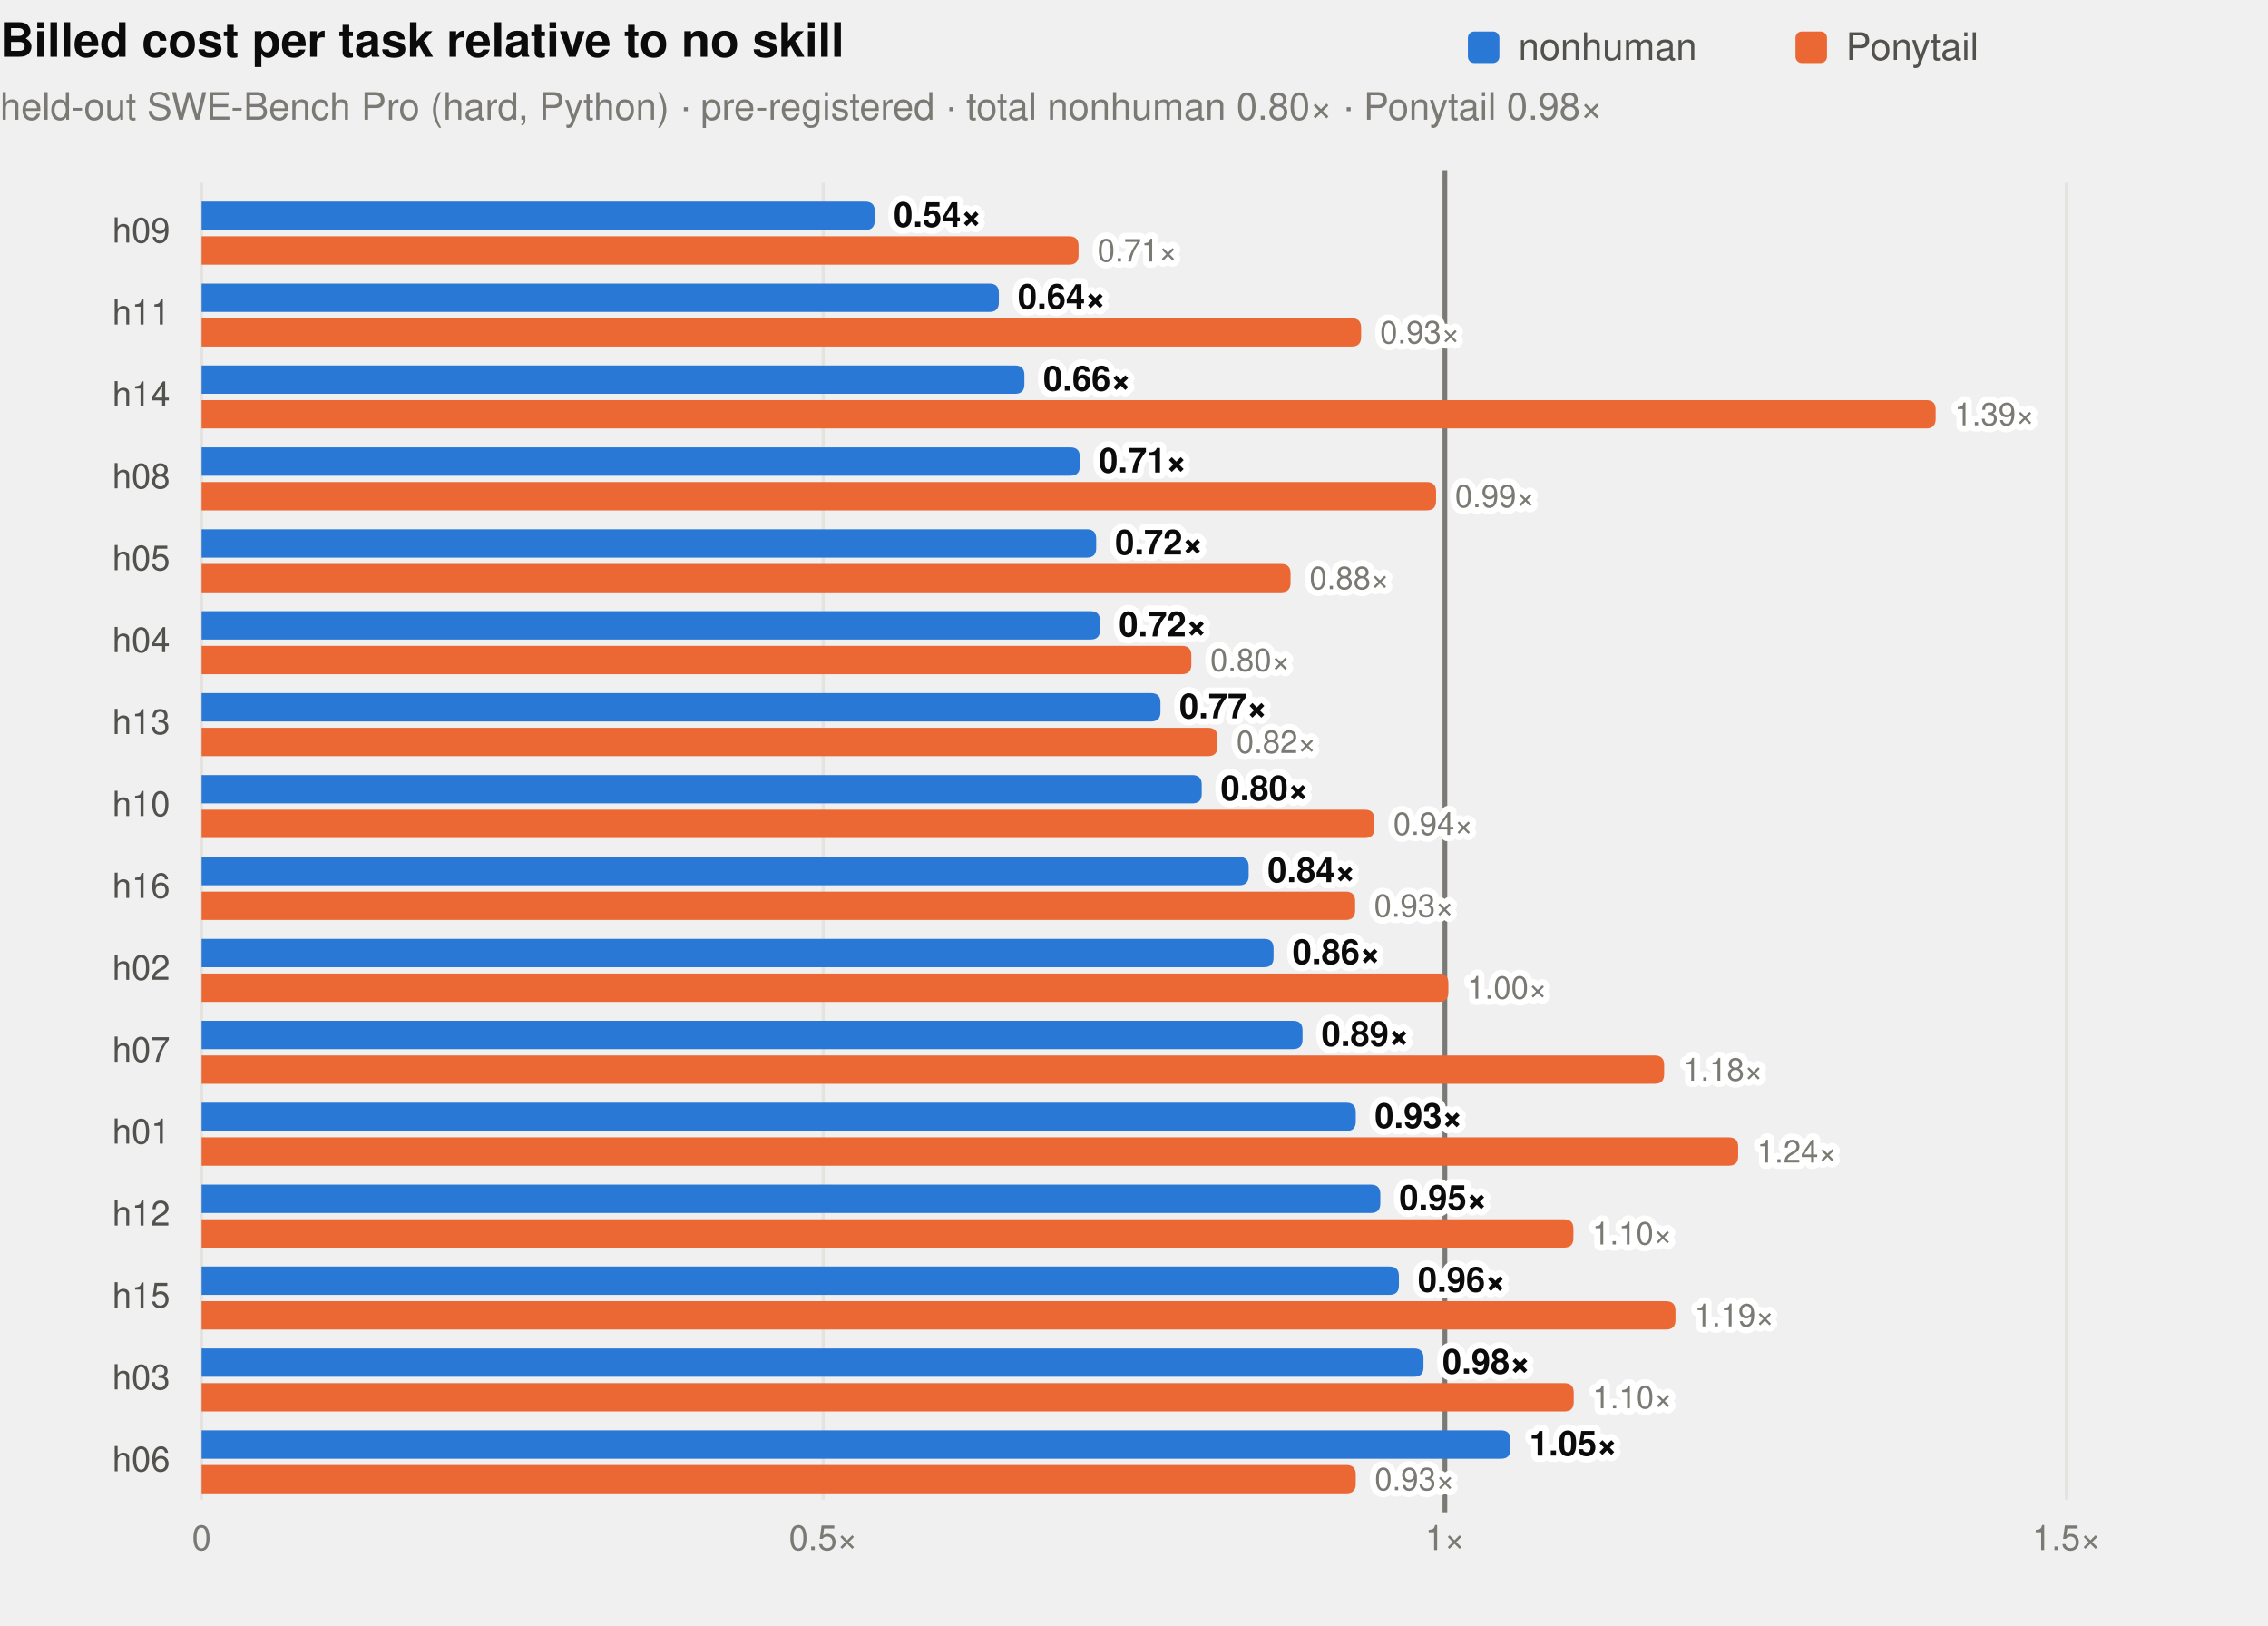
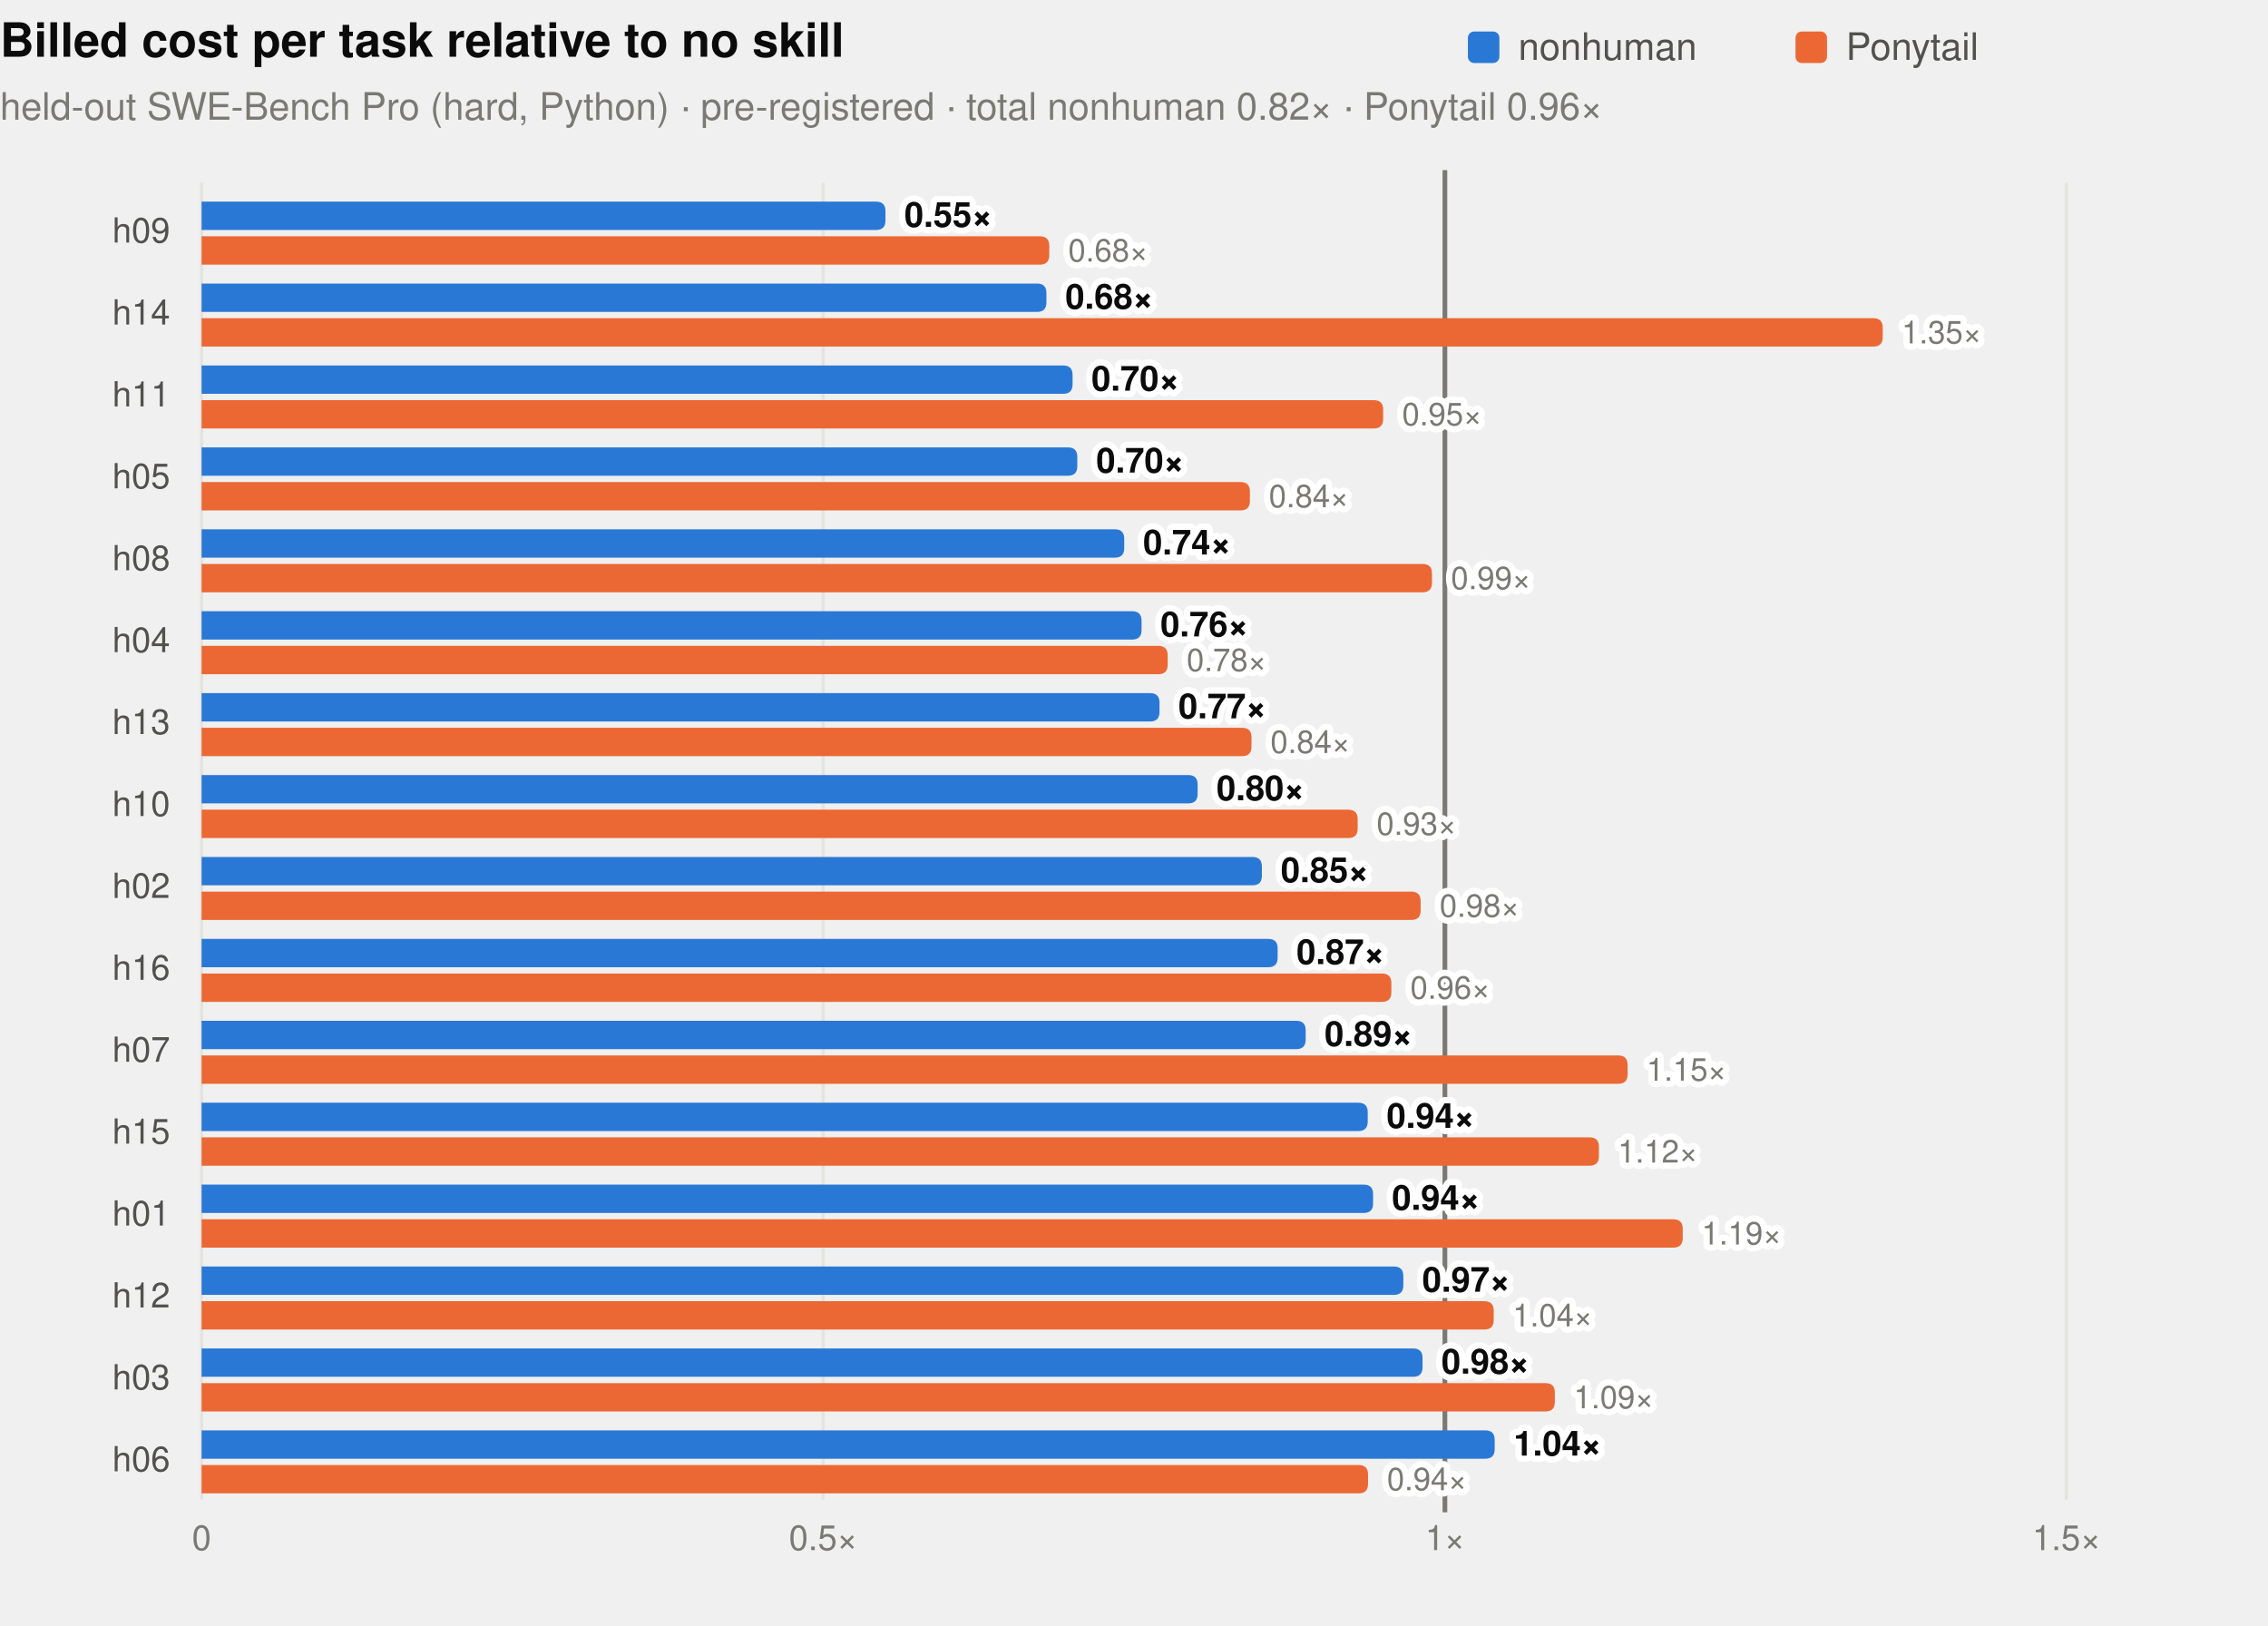
<svg xmlns="http://www.w3.org/2000/svg" width="720" height="516" viewBox="0 0 720 516" font-family="-apple-system,BlinkMacSystemFont,'Segoe UI',Helvetica,Arial,sans-serif" role="img" aria-label="Billed cost per held-out task relative to no skill">
  <text x="0.0" y="18.0" fill="#0b0b0b" font-size="15" font-weight="600" text-anchor="start">Billed cost per task relative to no skill</text>
-   <text x="0.0" y="38.0" fill="#7a7973" font-size="12" font-weight="400" text-anchor="start">held-out SWE-Bench Pro (hard, Python) · pre-registered · total nonhuman 0.80× · Ponytail 0.98×</text>
+   <text x="0.0" y="38.0" fill="#7a7973" font-size="12" font-weight="400" text-anchor="start">held-out SWE-Bench Pro (hard, Python) · pre-registered · total nonhuman 0.82× · Ponytail 0.96×</text>
  <rect x="466" y="10" width="10" height="10" rx="2" fill="#2a78d6" />
  <text x="482.0" y="19.0" fill="#52514e" font-size="12" font-weight="400" text-anchor="start">nonhuman</text>
  <rect x="570" y="10" width="10" height="10" rx="2" fill="#eb6834" />
  <text x="586.0" y="19.0" fill="#52514e" font-size="12" font-weight="400" text-anchor="start">Ponytail</text>
  <line x1="64.0" y1="58" x2="64.0" y2="476" stroke="#e4e3df" stroke-width="1" />
  <text x="64.0" y="492.0" fill="#7a7973" font-size="11" font-weight="400" text-anchor="middle">0</text>
  <line x1="261.3" y1="58" x2="261.3" y2="476" stroke="#e4e3df" stroke-width="1" />
  <text x="261.3" y="492.0" fill="#7a7973" font-size="11" font-weight="400" text-anchor="middle">0.5×</text>
  <line x1="458.7" y1="58" x2="458.7" y2="476" stroke="#e4e3df" stroke-width="1" />
  <text x="458.7" y="492.0" fill="#7a7973" font-size="11" font-weight="400" text-anchor="middle">1×</text>
  <line x1="656.0" y1="58" x2="656.0" y2="476" stroke="#e4e3df" stroke-width="1" />
  <text x="656.0" y="492.0" fill="#7a7973" font-size="11" font-weight="400" text-anchor="middle">1.5×</text>
  <line x1="458.7" y1="54" x2="458.7" y2="480" stroke="#7a7973" stroke-width="1.5" />
  <text x="54.0" y="77.0" fill="#52514e" font-size="11" font-weight="400" text-anchor="end">h09</text>
-   <path d="M64.0,64.0 H274.7 Q277.7,64.0 277.7,67.0 V70.0 Q277.7,73.0 274.7,73.0 H64.0 Z" fill="#2a78d6" />
-   <text x="283.7" y="72.0" fill="#0b0b0b" font-size="11" font-weight="600" text-anchor="start" stroke="#ffffff" stroke-width="4" paint-order="stroke" stroke-linejoin="round">0.54×</text>
-   <path d="M64.0,75.0 H339.4 Q342.4,75.0 342.4,78.0 V81.0 Q342.4,84.0 339.4,84.0 H64.0 Z" fill="#eb6834" />
-   <text x="348.4" y="83.0" fill="#7a7973" font-size="10" font-weight="400" text-anchor="start" stroke="#ffffff" stroke-width="4" paint-order="stroke" stroke-linejoin="round">0.71×</text>
-   <text x="54.0" y="103.0" fill="#52514e" font-size="11" font-weight="400" text-anchor="end">h11</text>
-   <path d="M64.0,90.0 H314.1 Q317.1,90.0 317.1,93.0 V96.0 Q317.1,99.0 314.1,99.0 H64.0 Z" fill="#2a78d6" />
-   <text x="323.1" y="98.0" fill="#0b0b0b" font-size="11" font-weight="600" text-anchor="start" stroke="#ffffff" stroke-width="4" paint-order="stroke" stroke-linejoin="round">0.64×</text>
-   <path d="M64.0,101.0 H429.1 Q432.1,101.0 432.1,104.0 V107.0 Q432.1,110.0 429.1,110.0 H64.0 Z" fill="#eb6834" />
-   <text x="438.1" y="109.0" fill="#7a7973" font-size="10" font-weight="400" text-anchor="start" stroke="#ffffff" stroke-width="4" paint-order="stroke" stroke-linejoin="round">0.93×</text>
-   <text x="54.0" y="129.0" fill="#52514e" font-size="11" font-weight="400" text-anchor="end">h14</text>
-   <path d="M64.0,116.0 H322.2 Q325.2,116.0 325.2,119.0 V122.0 Q325.2,125.0 322.2,125.0 H64.0 Z" fill="#2a78d6" />
-   <text x="331.2" y="124.0" fill="#0b0b0b" font-size="11" font-weight="600" text-anchor="start" stroke="#ffffff" stroke-width="4" paint-order="stroke" stroke-linejoin="round">0.66×</text>
-   <path d="M64.0,127.0 H611.5 Q614.5,127.0 614.5,130.0 V133.0 Q614.5,136.0 611.5,136.0 H64.0 Z" fill="#eb6834" />
-   <text x="620.5" y="135.0" fill="#7a7973" font-size="10" font-weight="400" text-anchor="start" stroke="#ffffff" stroke-width="4" paint-order="stroke" stroke-linejoin="round">1.39×</text>
-   <text x="54.0" y="155.0" fill="#52514e" font-size="11" font-weight="400" text-anchor="end">h08</text>
-   <path d="M64.0,142.0 H339.8 Q342.8,142.0 342.8,145.0 V148.0 Q342.8,151.0 339.8,151.0 H64.0 Z" fill="#2a78d6" />
-   <text x="348.8" y="150.0" fill="#0b0b0b" font-size="11" font-weight="600" text-anchor="start" stroke="#ffffff" stroke-width="4" paint-order="stroke" stroke-linejoin="round">0.71×</text>
-   <path d="M64.0,153.0 H452.9 Q455.9,153.0 455.9,156.0 V159.0 Q455.9,162.0 452.9,162.0 H64.0 Z" fill="#eb6834" />
-   <text x="461.9" y="161.0" fill="#7a7973" font-size="10" font-weight="400" text-anchor="start" stroke="#ffffff" stroke-width="4" paint-order="stroke" stroke-linejoin="round">0.99×</text>
-   <text x="54.0" y="181.0" fill="#52514e" font-size="11" font-weight="400" text-anchor="end">h05</text>
-   <path d="M64.0,168.0 H345.0 Q348.0,168.0 348.0,171.0 V174.0 Q348.0,177.0 345.0,177.0 H64.0 Z" fill="#2a78d6" />
-   <text x="354.0" y="176.0" fill="#0b0b0b" font-size="11" font-weight="600" text-anchor="start" stroke="#ffffff" stroke-width="4" paint-order="stroke" stroke-linejoin="round">0.72×</text>
-   <path d="M64.0,179.0 H406.7 Q409.7,179.0 409.7,182.0 V185.0 Q409.7,188.0 406.7,188.0 H64.0 Z" fill="#eb6834" />
-   <text x="415.7" y="187.0" fill="#7a7973" font-size="10" font-weight="400" text-anchor="start" stroke="#ffffff" stroke-width="4" paint-order="stroke" stroke-linejoin="round">0.88×</text>
+   <path d="M64.0,64.0 H278.1 Q281.1,64.0 281.1,67.0 V70.0 Q281.1,73.0 278.1,73.0 H64.0 Z" fill="#2a78d6" />
+   <text x="287.1" y="72.0" fill="#0b0b0b" font-size="11" font-weight="600" text-anchor="start" stroke="#ffffff" stroke-width="4" paint-order="stroke" stroke-linejoin="round">0.55×</text>
+   <path d="M64.0,75.0 H330.1 Q333.1,75.0 333.1,78.0 V81.0 Q333.1,84.0 330.1,84.0 H64.0 Z" fill="#eb6834" />
+   <text x="339.1" y="83.0" fill="#7a7973" font-size="10" font-weight="400" text-anchor="start" stroke="#ffffff" stroke-width="4" paint-order="stroke" stroke-linejoin="round">0.68×</text>
+   <text x="54.0" y="103.0" fill="#52514e" font-size="11" font-weight="400" text-anchor="end">h14</text>
+   <path d="M64.0,90.0 H329.2 Q332.2,90.0 332.2,93.0 V96.0 Q332.2,99.0 329.2,99.0 H64.0 Z" fill="#2a78d6" />
+   <text x="338.2" y="98.0" fill="#0b0b0b" font-size="11" font-weight="600" text-anchor="start" stroke="#ffffff" stroke-width="4" paint-order="stroke" stroke-linejoin="round">0.68×</text>
+   <path d="M64.0,101.0 H594.7 Q597.7,101.0 597.7,104.0 V107.0 Q597.7,110.0 594.7,110.0 H64.0 Z" fill="#eb6834" />
+   <text x="603.7" y="109.0" fill="#7a7973" font-size="10" font-weight="400" text-anchor="start" stroke="#ffffff" stroke-width="4" paint-order="stroke" stroke-linejoin="round">1.35×</text>
+   <text x="54.0" y="129.0" fill="#52514e" font-size="11" font-weight="400" text-anchor="end">h11</text>
+   <path d="M64.0,116.0 H337.5 Q340.5,116.0 340.5,119.0 V122.0 Q340.5,125.0 337.5,125.0 H64.0 Z" fill="#2a78d6" />
+   <text x="346.5" y="124.0" fill="#0b0b0b" font-size="11" font-weight="600" text-anchor="start" stroke="#ffffff" stroke-width="4" paint-order="stroke" stroke-linejoin="round">0.70×</text>
+   <path d="M64.0,127.0 H436.1 Q439.1,127.0 439.1,130.0 V133.0 Q439.1,136.0 436.1,136.0 H64.0 Z" fill="#eb6834" />
+   <text x="445.1" y="135.0" fill="#7a7973" font-size="10" font-weight="400" text-anchor="start" stroke="#ffffff" stroke-width="4" paint-order="stroke" stroke-linejoin="round">0.95×</text>
+   <text x="54.0" y="155.0" fill="#52514e" font-size="11" font-weight="400" text-anchor="end">h05</text>
+   <path d="M64.0,142.0 H339.0 Q342.0,142.0 342.0,145.0 V148.0 Q342.0,151.0 339.0,151.0 H64.0 Z" fill="#2a78d6" />
+   <text x="348.0" y="150.0" fill="#0b0b0b" font-size="11" font-weight="600" text-anchor="start" stroke="#ffffff" stroke-width="4" paint-order="stroke" stroke-linejoin="round">0.70×</text>
+   <path d="M64.0,153.0 H393.8 Q396.8,153.0 396.8,156.0 V159.0 Q396.8,162.0 393.8,162.0 H64.0 Z" fill="#eb6834" />
+   <text x="402.8" y="161.0" fill="#7a7973" font-size="10" font-weight="400" text-anchor="start" stroke="#ffffff" stroke-width="4" paint-order="stroke" stroke-linejoin="round">0.84×</text>
+   <text x="54.0" y="181.0" fill="#52514e" font-size="11" font-weight="400" text-anchor="end">h08</text>
+   <path d="M64.0,168.0 H353.9 Q356.9,168.0 356.9,171.0 V174.0 Q356.9,177.0 353.9,177.0 H64.0 Z" fill="#2a78d6" />
+   <text x="362.9" y="176.0" fill="#0b0b0b" font-size="11" font-weight="600" text-anchor="start" stroke="#ffffff" stroke-width="4" paint-order="stroke" stroke-linejoin="round">0.74×</text>
+   <path d="M64.0,179.0 H451.6 Q454.6,179.0 454.6,182.0 V185.0 Q454.6,188.0 451.6,188.0 H64.0 Z" fill="#eb6834" />
+   <text x="460.6" y="187.0" fill="#7a7973" font-size="10" font-weight="400" text-anchor="start" stroke="#ffffff" stroke-width="4" paint-order="stroke" stroke-linejoin="round">0.99×</text>
  <text x="54.0" y="207.0" fill="#52514e" font-size="11" font-weight="400" text-anchor="end">h04</text>
-   <path d="M64.0,194.0 H346.2 Q349.2,194.0 349.2,197.0 V200.0 Q349.2,203.0 346.2,203.0 H64.0 Z" fill="#2a78d6" />
-   <text x="355.2" y="202.0" fill="#0b0b0b" font-size="11" font-weight="600" text-anchor="start" stroke="#ffffff" stroke-width="4" paint-order="stroke" stroke-linejoin="round">0.72×</text>
-   <path d="M64.0,205.0 H375.2 Q378.2,205.0 378.2,208.0 V211.0 Q378.2,214.0 375.2,214.0 H64.0 Z" fill="#eb6834" />
-   <text x="384.2" y="213.0" fill="#7a7973" font-size="10" font-weight="400" text-anchor="start" stroke="#ffffff" stroke-width="4" paint-order="stroke" stroke-linejoin="round">0.80×</text>
+   <path d="M64.0,194.0 H359.4 Q362.4,194.0 362.4,197.0 V200.0 Q362.4,203.0 359.4,203.0 H64.0 Z" fill="#2a78d6" />
+   <text x="368.4" y="202.0" fill="#0b0b0b" font-size="11" font-weight="600" text-anchor="start" stroke="#ffffff" stroke-width="4" paint-order="stroke" stroke-linejoin="round">0.76×</text>
+   <path d="M64.0,205.0 H367.7 Q370.7,205.0 370.7,208.0 V211.0 Q370.7,214.0 367.7,214.0 H64.0 Z" fill="#eb6834" />
+   <text x="376.7" y="213.0" fill="#7a7973" font-size="10" font-weight="400" text-anchor="start" stroke="#ffffff" stroke-width="4" paint-order="stroke" stroke-linejoin="round">0.78×</text>
  <text x="54.0" y="233.0" fill="#52514e" font-size="11" font-weight="400" text-anchor="end">h13</text>
-   <path d="M64.0,220.0 H365.4 Q368.4,220.0 368.4,223.0 V226.0 Q368.4,229.0 365.4,229.0 H64.0 Z" fill="#2a78d6" />
-   <text x="374.4" y="228.0" fill="#0b0b0b" font-size="11" font-weight="600" text-anchor="start" stroke="#ffffff" stroke-width="4" paint-order="stroke" stroke-linejoin="round">0.77×</text>
-   <path d="M64.0,231.0 H383.5 Q386.5,231.0 386.5,234.0 V237.0 Q386.5,240.0 383.5,240.0 H64.0 Z" fill="#eb6834" />
-   <text x="392.5" y="239.0" fill="#7a7973" font-size="10" font-weight="400" text-anchor="start" stroke="#ffffff" stroke-width="4" paint-order="stroke" stroke-linejoin="round">0.82×</text>
+   <path d="M64.0,220.0 H365.1 Q368.1,220.0 368.1,223.0 V226.0 Q368.1,229.0 365.1,229.0 H64.0 Z" fill="#2a78d6" />
+   <text x="374.1" y="228.0" fill="#0b0b0b" font-size="11" font-weight="600" text-anchor="start" stroke="#ffffff" stroke-width="4" paint-order="stroke" stroke-linejoin="round">0.77×</text>
+   <path d="M64.0,231.0 H394.3 Q397.3,231.0 397.3,234.0 V237.0 Q397.3,240.0 394.3,240.0 H64.0 Z" fill="#eb6834" />
+   <text x="403.3" y="239.0" fill="#7a7973" font-size="10" font-weight="400" text-anchor="start" stroke="#ffffff" stroke-width="4" paint-order="stroke" stroke-linejoin="round">0.84×</text>
  <text x="54.0" y="259.0" fill="#52514e" font-size="11" font-weight="400" text-anchor="end">h10</text>
-   <path d="M64.0,246.0 H378.5 Q381.5,246.0 381.5,249.0 V252.0 Q381.5,255.0 378.5,255.0 H64.0 Z" fill="#2a78d6" />
-   <text x="387.5" y="254.0" fill="#0b0b0b" font-size="11" font-weight="600" text-anchor="start" stroke="#ffffff" stroke-width="4" paint-order="stroke" stroke-linejoin="round">0.80×</text>
-   <path d="M64.0,257.0 H433.3 Q436.3,257.0 436.3,260.0 V263.0 Q436.3,266.0 433.3,266.0 H64.0 Z" fill="#eb6834" />
-   <text x="442.3" y="265.0" fill="#7a7973" font-size="10" font-weight="400" text-anchor="start" stroke="#ffffff" stroke-width="4" paint-order="stroke" stroke-linejoin="round">0.94×</text>
-   <text x="54.0" y="285.0" fill="#52514e" font-size="11" font-weight="400" text-anchor="end">h16</text>
-   <path d="M64.0,272.0 H393.4 Q396.4,272.0 396.4,275.0 V278.0 Q396.4,281.0 393.4,281.0 H64.0 Z" fill="#2a78d6" />
-   <text x="402.4" y="280.0" fill="#0b0b0b" font-size="11" font-weight="600" text-anchor="start" stroke="#ffffff" stroke-width="4" paint-order="stroke" stroke-linejoin="round">0.84×</text>
-   <path d="M64.0,283.0 H427.2 Q430.2,283.0 430.2,286.0 V289.0 Q430.2,292.0 427.2,292.0 H64.0 Z" fill="#eb6834" />
-   <text x="436.2" y="291.0" fill="#7a7973" font-size="10" font-weight="400" text-anchor="start" stroke="#ffffff" stroke-width="4" paint-order="stroke" stroke-linejoin="round">0.93×</text>
-   <text x="54.0" y="311.0" fill="#52514e" font-size="11" font-weight="400" text-anchor="end">h02</text>
-   <path d="M64.0,298.0 H401.3 Q404.3,298.0 404.3,301.0 V304.0 Q404.3,307.0 401.3,307.0 H64.0 Z" fill="#2a78d6" />
-   <text x="410.3" y="306.0" fill="#0b0b0b" font-size="11" font-weight="600" text-anchor="start" stroke="#ffffff" stroke-width="4" paint-order="stroke" stroke-linejoin="round">0.86×</text>
-   <path d="M64.0,309.0 H456.8 Q459.8,309.0 459.8,312.0 V315.0 Q459.8,318.0 456.8,318.0 H64.0 Z" fill="#eb6834" />
-   <text x="465.8" y="317.0" fill="#7a7973" font-size="10" font-weight="400" text-anchor="start" stroke="#ffffff" stroke-width="4" paint-order="stroke" stroke-linejoin="round">1.00×</text>
+   <path d="M64.0,246.0 H377.2 Q380.2,246.0 380.2,249.0 V252.0 Q380.2,255.0 377.2,255.0 H64.0 Z" fill="#2a78d6" />
+   <text x="386.2" y="254.0" fill="#0b0b0b" font-size="11" font-weight="600" text-anchor="start" stroke="#ffffff" stroke-width="4" paint-order="stroke" stroke-linejoin="round">0.80×</text>
+   <path d="M64.0,257.0 H428.0 Q431.0,257.0 431.0,260.0 V263.0 Q431.0,266.0 428.0,266.0 H64.0 Z" fill="#eb6834" />
+   <text x="437.0" y="265.0" fill="#7a7973" font-size="10" font-weight="400" text-anchor="start" stroke="#ffffff" stroke-width="4" paint-order="stroke" stroke-linejoin="round">0.93×</text>
+   <text x="54.0" y="285.0" fill="#52514e" font-size="11" font-weight="400" text-anchor="end">h02</text>
+   <path d="M64.0,272.0 H397.6 Q400.6,272.0 400.6,275.0 V278.0 Q400.6,281.0 397.6,281.0 H64.0 Z" fill="#2a78d6" />
+   <text x="406.6" y="280.0" fill="#0b0b0b" font-size="11" font-weight="600" text-anchor="start" stroke="#ffffff" stroke-width="4" paint-order="stroke" stroke-linejoin="round">0.85×</text>
+   <path d="M64.0,283.0 H448.0 Q451.0,283.0 451.0,286.0 V289.0 Q451.0,292.0 448.0,292.0 H64.0 Z" fill="#eb6834" />
+   <text x="457.0" y="291.0" fill="#7a7973" font-size="10" font-weight="400" text-anchor="start" stroke="#ffffff" stroke-width="4" paint-order="stroke" stroke-linejoin="round">0.98×</text>
+   <text x="54.0" y="311.0" fill="#52514e" font-size="11" font-weight="400" text-anchor="end">h16</text>
+   <path d="M64.0,298.0 H402.6 Q405.6,298.0 405.6,301.0 V304.0 Q405.6,307.0 402.6,307.0 H64.0 Z" fill="#2a78d6" />
+   <text x="411.6" y="306.0" fill="#0b0b0b" font-size="11" font-weight="600" text-anchor="start" stroke="#ffffff" stroke-width="4" paint-order="stroke" stroke-linejoin="round">0.87×</text>
+   <path d="M64.0,309.0 H438.7 Q441.7,309.0 441.7,312.0 V315.0 Q441.7,318.0 438.7,318.0 H64.0 Z" fill="#eb6834" />
+   <text x="447.7" y="317.0" fill="#7a7973" font-size="10" font-weight="400" text-anchor="start" stroke="#ffffff" stroke-width="4" paint-order="stroke" stroke-linejoin="round">0.96×</text>
  <text x="54.0" y="337.0" fill="#52514e" font-size="11" font-weight="400" text-anchor="end">h07</text>
-   <path d="M64.0,324.0 H410.5 Q413.5,324.0 413.5,327.0 V330.0 Q413.5,333.0 410.5,333.0 H64.0 Z" fill="#2a78d6" />
-   <text x="419.5" y="332.0" fill="#0b0b0b" font-size="11" font-weight="600" text-anchor="start" stroke="#ffffff" stroke-width="4" paint-order="stroke" stroke-linejoin="round">0.89×</text>
-   <path d="M64.0,335.0 H525.3 Q528.3,335.0 528.3,338.0 V341.0 Q528.3,344.0 525.3,344.0 H64.0 Z" fill="#eb6834" />
-   <text x="534.3" y="343.0" fill="#7a7973" font-size="10" font-weight="400" text-anchor="start" stroke="#ffffff" stroke-width="4" paint-order="stroke" stroke-linejoin="round">1.18×</text>
-   <text x="54.0" y="363.0" fill="#52514e" font-size="11" font-weight="400" text-anchor="end">h01</text>
-   <path d="M64.0,350.0 H427.4 Q430.4,350.0 430.4,353.0 V356.0 Q430.4,359.0 427.4,359.0 H64.0 Z" fill="#2a78d6" />
-   <text x="436.4" y="358.0" fill="#0b0b0b" font-size="11" font-weight="600" text-anchor="start" stroke="#ffffff" stroke-width="4" paint-order="stroke" stroke-linejoin="round">0.93×</text>
-   <path d="M64.0,361.0 H548.8 Q551.8,361.0 551.8,364.0 V367.0 Q551.8,370.0 548.8,370.0 H64.0 Z" fill="#eb6834" />
-   <text x="557.8" y="369.0" fill="#7a7973" font-size="10" font-weight="400" text-anchor="start" stroke="#ffffff" stroke-width="4" paint-order="stroke" stroke-linejoin="round">1.24×</text>
-   <text x="54.0" y="389.0" fill="#52514e" font-size="11" font-weight="400" text-anchor="end">h12</text>
-   <path d="M64.0,376.0 H435.2 Q438.2,376.0 438.2,379.0 V382.0 Q438.2,385.0 435.2,385.0 H64.0 Z" fill="#2a78d6" />
-   <text x="444.2" y="384.0" fill="#0b0b0b" font-size="11" font-weight="600" text-anchor="start" stroke="#ffffff" stroke-width="4" paint-order="stroke" stroke-linejoin="round">0.95×</text>
-   <path d="M64.0,387.0 H496.5 Q499.5,387.0 499.5,390.0 V393.0 Q499.5,396.0 496.5,396.0 H64.0 Z" fill="#eb6834" />
-   <text x="505.5" y="395.0" fill="#7a7973" font-size="10" font-weight="400" text-anchor="start" stroke="#ffffff" stroke-width="4" paint-order="stroke" stroke-linejoin="round">1.10×</text>
-   <text x="54.0" y="415.0" fill="#52514e" font-size="11" font-weight="400" text-anchor="end">h15</text>
-   <path d="M64.0,402.0 H441.1 Q444.1,402.0 444.1,405.0 V408.0 Q444.1,411.0 441.1,411.0 H64.0 Z" fill="#2a78d6" />
-   <text x="450.1" y="410.0" fill="#0b0b0b" font-size="11" font-weight="600" text-anchor="start" stroke="#ffffff" stroke-width="4" paint-order="stroke" stroke-linejoin="round">0.96×</text>
-   <path d="M64.0,413.0 H528.9 Q531.9,413.0 531.9,416.0 V419.0 Q531.9,422.0 528.9,422.0 H64.0 Z" fill="#eb6834" />
-   <text x="537.9" y="421.0" fill="#7a7973" font-size="10" font-weight="400" text-anchor="start" stroke="#ffffff" stroke-width="4" paint-order="stroke" stroke-linejoin="round">1.19×</text>
+   <path d="M64.0,324.0 H411.5 Q414.5,324.0 414.5,327.0 V330.0 Q414.5,333.0 411.5,333.0 H64.0 Z" fill="#2a78d6" />
+   <text x="420.5" y="332.0" fill="#0b0b0b" font-size="11" font-weight="600" text-anchor="start" stroke="#ffffff" stroke-width="4" paint-order="stroke" stroke-linejoin="round">0.89×</text>
+   <path d="M64.0,335.0 H513.7 Q516.7,335.0 516.7,338.0 V341.0 Q516.7,344.0 513.7,344.0 H64.0 Z" fill="#eb6834" />
+   <text x="522.7" y="343.0" fill="#7a7973" font-size="10" font-weight="400" text-anchor="start" stroke="#ffffff" stroke-width="4" paint-order="stroke" stroke-linejoin="round">1.15×</text>
+   <text x="54.0" y="363.0" fill="#52514e" font-size="11" font-weight="400" text-anchor="end">h15</text>
+   <path d="M64.0,350.0 H431.2 Q434.2,350.0 434.2,353.0 V356.0 Q434.2,359.0 431.2,359.0 H64.0 Z" fill="#2a78d6" />
+   <text x="440.2" y="358.0" fill="#0b0b0b" font-size="11" font-weight="600" text-anchor="start" stroke="#ffffff" stroke-width="4" paint-order="stroke" stroke-linejoin="round">0.94×</text>
+   <path d="M64.0,361.0 H504.6 Q507.6,361.0 507.6,364.0 V367.0 Q507.6,370.0 504.6,370.0 H64.0 Z" fill="#eb6834" />
+   <text x="513.6" y="369.0" fill="#7a7973" font-size="10" font-weight="400" text-anchor="start" stroke="#ffffff" stroke-width="4" paint-order="stroke" stroke-linejoin="round">1.12×</text>
+   <text x="54.0" y="389.0" fill="#52514e" font-size="11" font-weight="400" text-anchor="end">h01</text>
+   <path d="M64.0,376.0 H432.9 Q435.9,376.0 435.9,379.0 V382.0 Q435.9,385.0 432.9,385.0 H64.0 Z" fill="#2a78d6" />
+   <text x="441.9" y="384.0" fill="#0b0b0b" font-size="11" font-weight="600" text-anchor="start" stroke="#ffffff" stroke-width="4" paint-order="stroke" stroke-linejoin="round">0.94×</text>
+   <path d="M64.0,387.0 H531.2 Q534.2,387.0 534.2,390.0 V393.0 Q534.2,396.0 531.2,396.0 H64.0 Z" fill="#eb6834" />
+   <text x="540.2" y="395.0" fill="#7a7973" font-size="10" font-weight="400" text-anchor="start" stroke="#ffffff" stroke-width="4" paint-order="stroke" stroke-linejoin="round">1.19×</text>
+   <text x="54.0" y="415.0" fill="#52514e" font-size="11" font-weight="400" text-anchor="end">h12</text>
+   <path d="M64.0,402.0 H442.5 Q445.5,402.0 445.5,405.0 V408.0 Q445.5,411.0 442.5,411.0 H64.0 Z" fill="#2a78d6" />
+   <text x="451.5" y="410.0" fill="#0b0b0b" font-size="11" font-weight="600" text-anchor="start" stroke="#ffffff" stroke-width="4" paint-order="stroke" stroke-linejoin="round">0.97×</text>
+   <path d="M64.0,413.0 H471.2 Q474.2,413.0 474.2,416.0 V419.0 Q474.2,422.0 471.2,422.0 H64.0 Z" fill="#eb6834" />
+   <text x="480.2" y="421.0" fill="#7a7973" font-size="10" font-weight="400" text-anchor="start" stroke="#ffffff" stroke-width="4" paint-order="stroke" stroke-linejoin="round">1.04×</text>
  <text x="54.0" y="441.0" fill="#52514e" font-size="11" font-weight="400" text-anchor="end">h03</text>
-   <path d="M64.0,428.0 H448.9 Q451.9,428.0 451.9,431.0 V434.0 Q451.9,437.0 448.9,437.0 H64.0 Z" fill="#2a78d6" />
-   <text x="457.9" y="436.0" fill="#0b0b0b" font-size="11" font-weight="600" text-anchor="start" stroke="#ffffff" stroke-width="4" paint-order="stroke" stroke-linejoin="round">0.98×</text>
-   <path d="M64.0,439.0 H496.6 Q499.6,439.0 499.6,442.0 V445.0 Q499.6,448.0 496.6,448.0 H64.0 Z" fill="#eb6834" />
-   <text x="505.6" y="447.0" fill="#7a7973" font-size="10" font-weight="400" text-anchor="start" stroke="#ffffff" stroke-width="4" paint-order="stroke" stroke-linejoin="round">1.10×</text>
+   <path d="M64.0,428.0 H448.6 Q451.6,428.0 451.6,431.0 V434.0 Q451.6,437.0 448.6,437.0 H64.0 Z" fill="#2a78d6" />
+   <text x="457.6" y="436.0" fill="#0b0b0b" font-size="11" font-weight="600" text-anchor="start" stroke="#ffffff" stroke-width="4" paint-order="stroke" stroke-linejoin="round">0.98×</text>
+   <path d="M64.0,439.0 H490.6 Q493.6,439.0 493.6,442.0 V445.0 Q493.6,448.0 490.6,448.0 H64.0 Z" fill="#eb6834" />
+   <text x="499.6" y="447.0" fill="#7a7973" font-size="10" font-weight="400" text-anchor="start" stroke="#ffffff" stroke-width="4" paint-order="stroke" stroke-linejoin="round">1.09×</text>
  <text x="54.0" y="467.0" fill="#52514e" font-size="11" font-weight="400" text-anchor="end">h06</text>
-   <path d="M64.0,454.0 H476.5 Q479.5,454.0 479.5,457.0 V460.0 Q479.5,463.0 476.5,463.0 H64.0 Z" fill="#2a78d6" />
-   <text x="485.5" y="462.0" fill="#0b0b0b" font-size="11" font-weight="600" text-anchor="start" stroke="#ffffff" stroke-width="4" paint-order="stroke" stroke-linejoin="round">1.05×</text>
-   <path d="M64.0,465.0 H427.4 Q430.4,465.0 430.4,468.0 V471.0 Q430.4,474.0 427.4,474.0 H64.0 Z" fill="#eb6834" />
-   <text x="436.4" y="473.0" fill="#7a7973" font-size="10" font-weight="400" text-anchor="start" stroke="#ffffff" stroke-width="4" paint-order="stroke" stroke-linejoin="round">0.93×</text>
+   <path d="M64.0,454.0 H471.5 Q474.5,454.0 474.5,457.0 V460.0 Q474.5,463.0 471.5,463.0 H64.0 Z" fill="#2a78d6" />
+   <text x="480.5" y="462.0" fill="#0b0b0b" font-size="11" font-weight="600" text-anchor="start" stroke="#ffffff" stroke-width="4" paint-order="stroke" stroke-linejoin="round">1.04×</text>
+   <path d="M64.0,465.0 H431.3 Q434.3,465.0 434.3,468.0 V471.0 Q434.3,474.0 431.3,474.0 H64.0 Z" fill="#eb6834" />
+   <text x="440.3" y="473.0" fill="#7a7973" font-size="10" font-weight="400" text-anchor="start" stroke="#ffffff" stroke-width="4" paint-order="stroke" stroke-linejoin="round">0.94×</text>
</svg>
